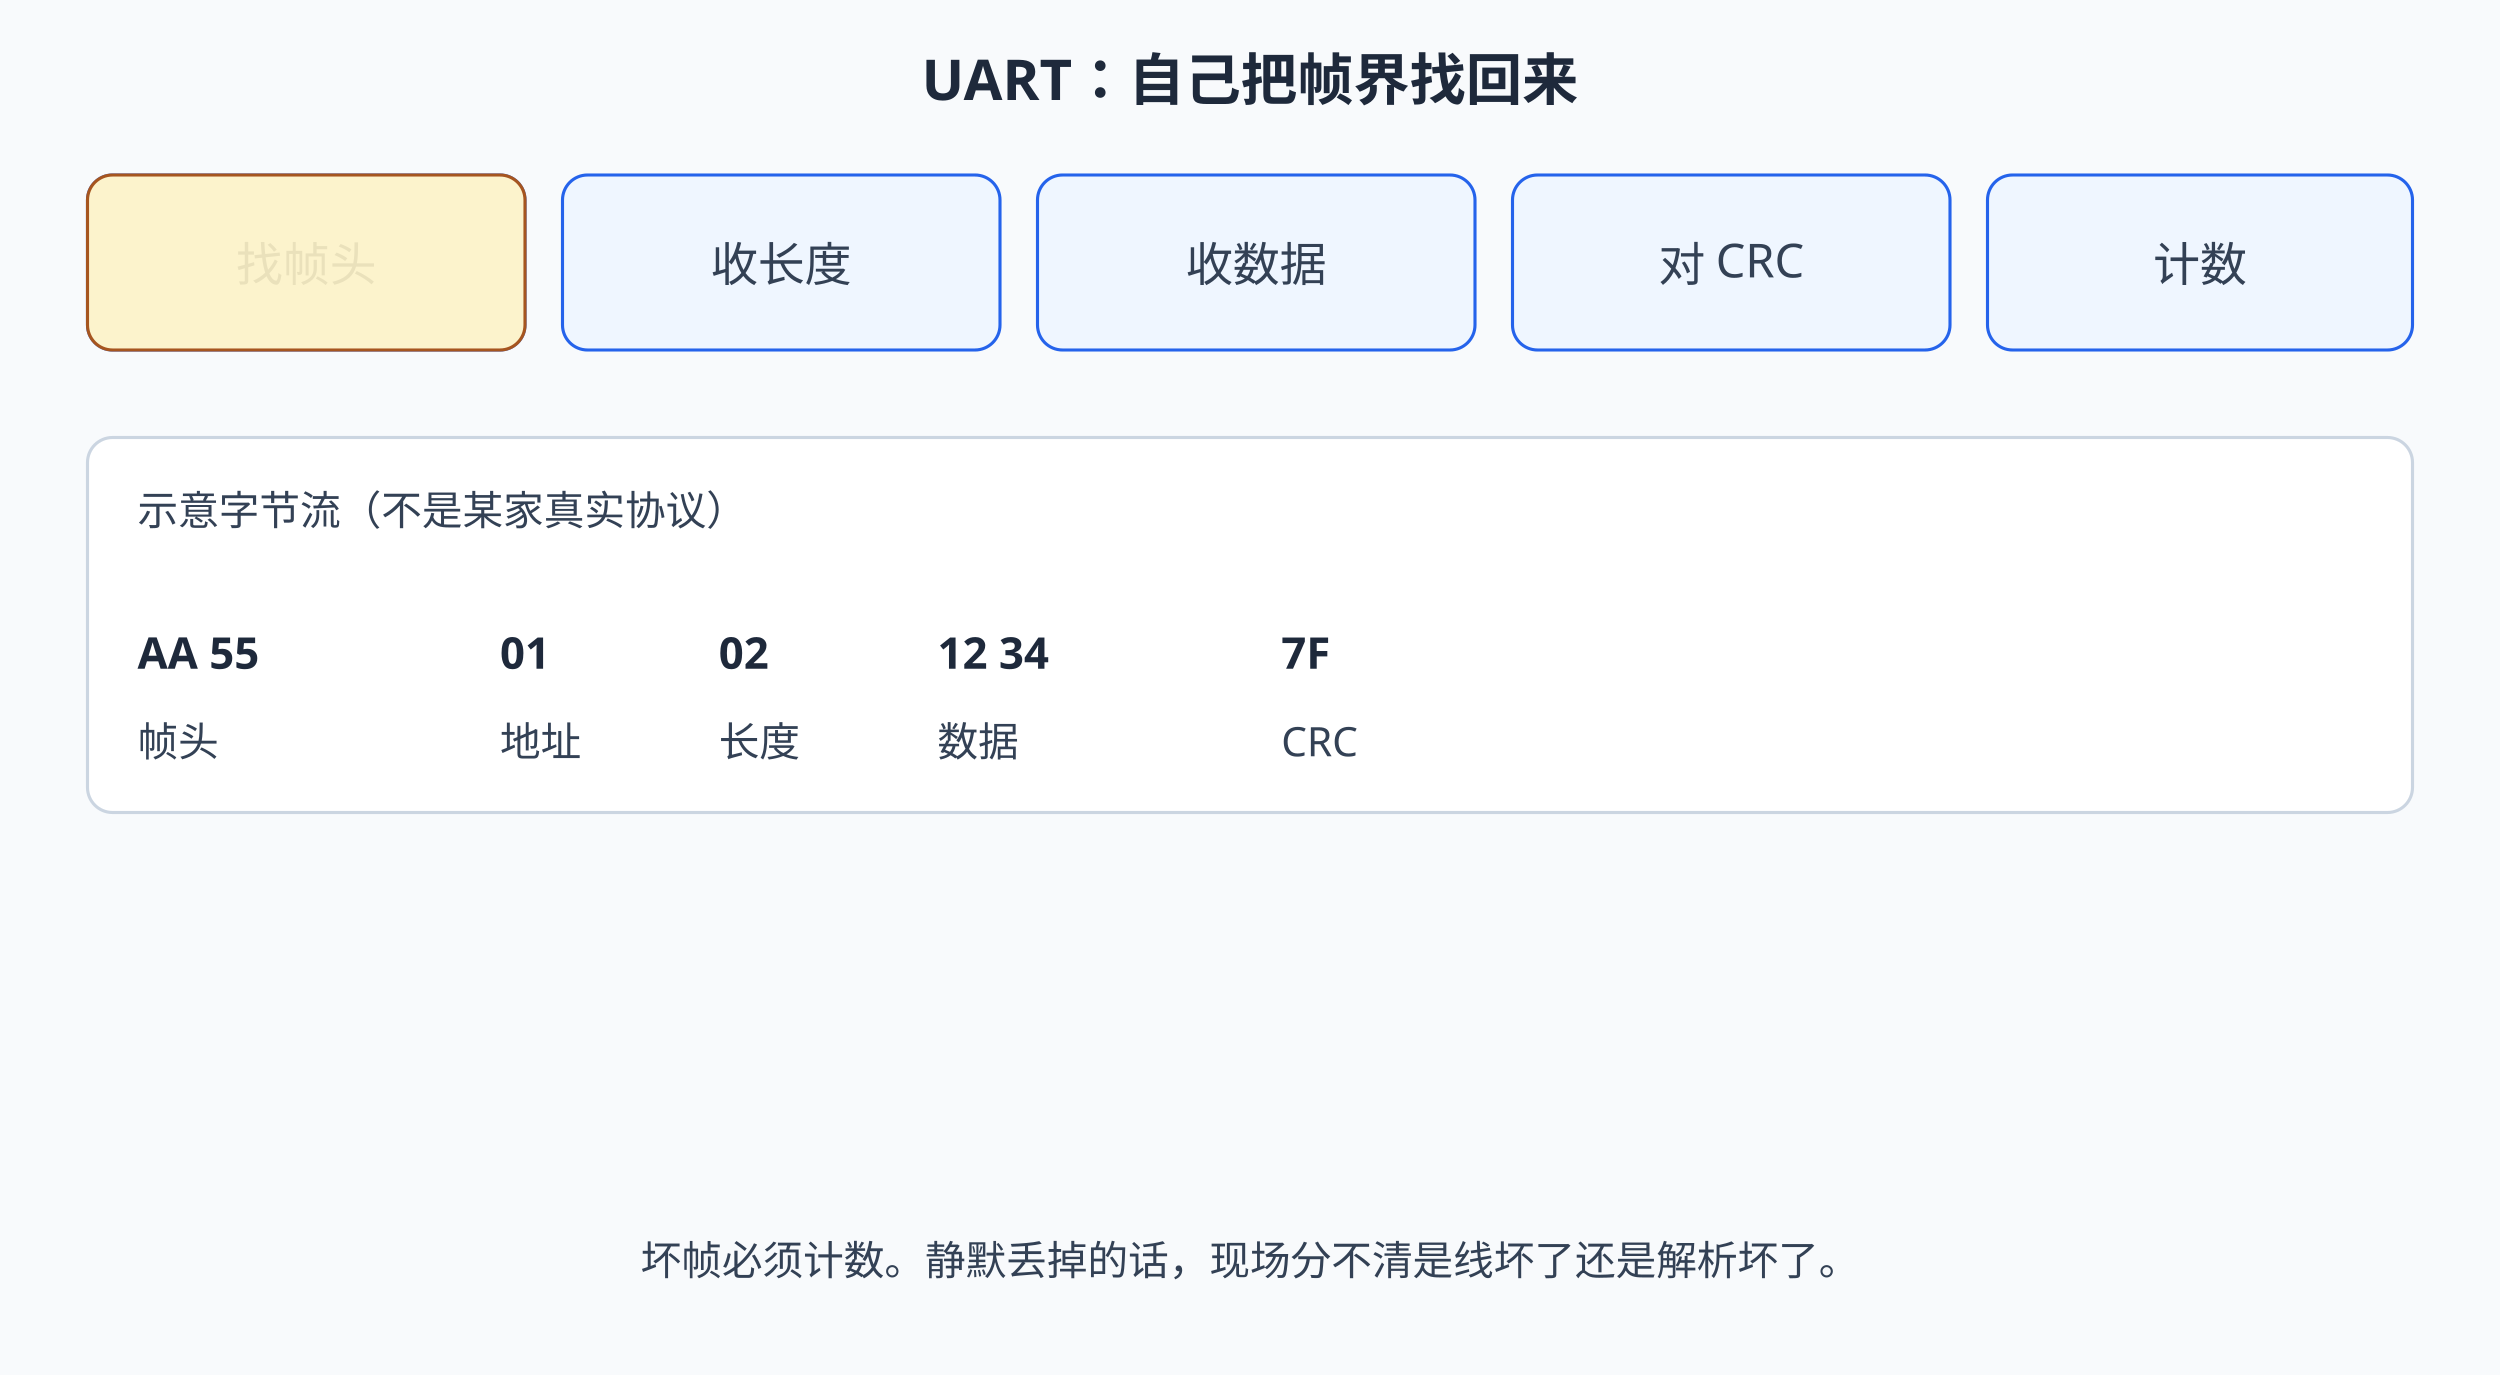
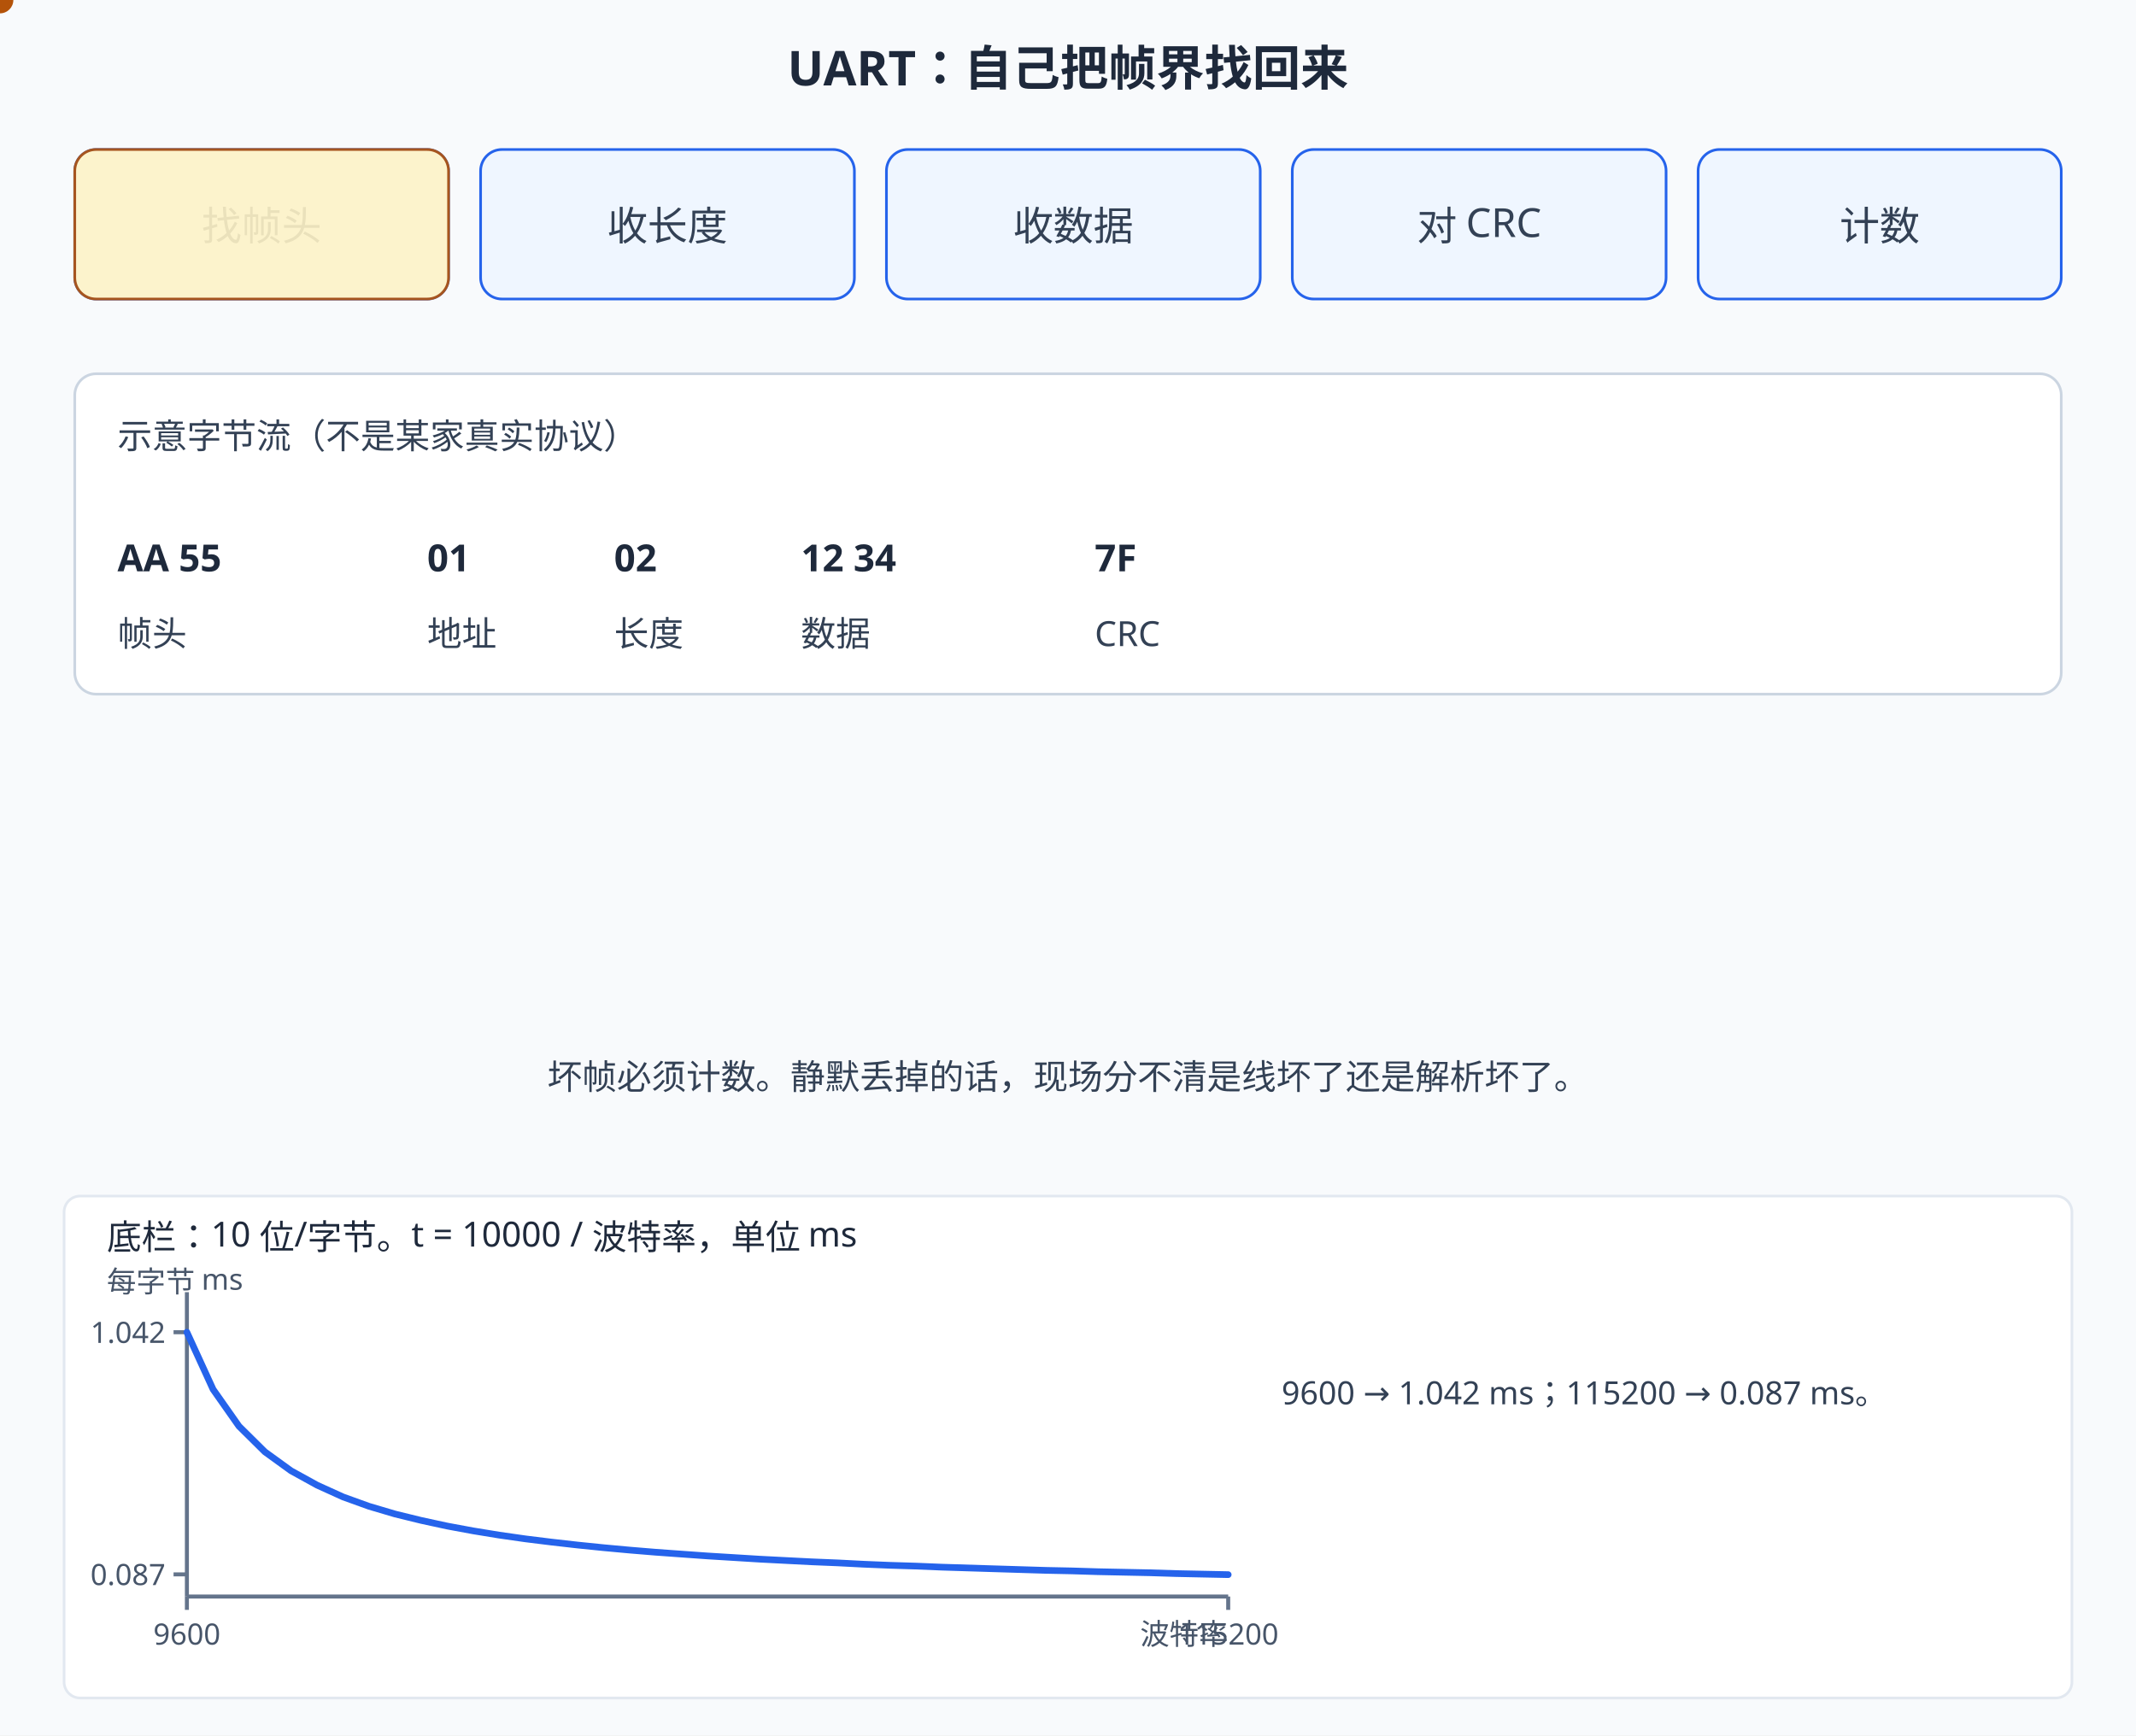
- <svg xmlns="http://www.w3.org/2000/svg" width="800" height="440" viewBox="0 0 800 440">
+ <svg xmlns="http://www.w3.org/2000/svg" width="800" height="650" viewBox="0 0 800 650">
  <style>
    text { font-family: "Segoe UI", "PingFang SC", "Microsoft YaHei", sans-serif; }
    .bg { fill: #f8fafc; }
    .panel { fill: #ffffff; stroke: #cbd5e1; }
    .title { fill: #1e293b; font-size: 18px; font-weight: bold; }
    .txt { fill: #334155; font-size: 15px; }
    .small { fill: #334155; font-size: 13px; }
    .box { fill: #eff6ff; stroke: #2563eb; }
    .hot { fill: #fef3c7; stroke: #b45309; }
    .byte { fill: #1e293b; font-size: 14px; font-weight: bold; }
    .bad { fill: #991b1b; font-size: 15px; font-weight: bold; }
    .ok { fill: #065f46; font-size: 15px; font-weight: bold; }
    @media (prefers-color-scheme: dark) {
      .bg { fill: #0f172a; }
      .panel { fill: #1e293b; stroke: #475569; }
      .title { fill: #f1f5f9; }
      .txt { fill: #e2e8f0; }
      .small { fill: #e2e8f0; }
      .box { fill: #172554; stroke: #60a5fa; }
      .hot { fill: #451a03; stroke: #fbbf24; }
      .byte { fill: #f8fafc; }
      .bad { fill: #fca5a5; }
      .ok { fill: #6ee7b7; }
    }
  </style>
-   <rect class="bg" width="800" height="440" />
+   <rect class="bg" width="800" height="650" />
  <text class="title" x="400" y="32" text-anchor="middle">UART：自己把帧界找回来</text>
  <rect class="box" x="28" y="56" width="140" height="56" rx="8" />
  <rect class="box" x="180" y="56" width="140" height="56" rx="8" />
  <rect class="box" x="332" y="56" width="140" height="56" rx="8" />
  <rect class="box" x="484" y="56" width="140" height="56" rx="8" />
  <rect class="box" x="636" y="56" width="136" height="56" rx="8" />
  <text class="txt" x="98" y="90" text-anchor="middle">找帧头</text>
  <text class="txt" x="250" y="90" text-anchor="middle">收长度</text>
  <text class="txt" x="402" y="90" text-anchor="middle">收数据</text>
  <text class="txt" x="554" y="90" text-anchor="middle">对 CRC</text>
  <text class="txt" x="704" y="90" text-anchor="middle">计数</text>
  <rect class="hot" x="28" y="56" width="140" height="56" rx="8" opacity="0.9">
    <animate attributeName="x" values="28;180;332;484;636;28" keyTimes="0;0.2;0.4;0.6;0.8;1" dur="8s" repeatCount="indefinite" calcMode="discrete" />
    <animate attributeName="width" values="140;140;140;140;136;140" keyTimes="0;0.2;0.4;0.6;0.8;1" dur="8s" repeatCount="indefinite" calcMode="discrete" />
  </rect>
  <rect class="panel" x="28" y="140" width="744" height="120" rx="8" />
  <text class="small" x="44" y="168">示意字节流（不是某家真实协议）</text>
  <text class="byte" x="44" y="214">AA 55</text>
  <text class="byte" x="160" y="214">01</text>
  <text class="byte" x="230" y="214">02</text>
  <text class="byte" x="300" y="214">12 34</text>
  <text class="byte" x="410" y="214">7F</text>
  <text class="small" x="44" y="242">帧头</text>
  <text class="small" x="160" y="242">地址</text>
  <text class="small" x="230" y="242">长度</text>
  <text class="small" x="300" y="242">数据</text>
  <text class="small" x="410" y="242">CRC</text>
  <text class="ok" x="44" y="310" opacity="0">CRC 对上：交上一层
    <animate attributeName="opacity" values="0;0;1;1;0;0" keyTimes="0;0.55;0.62;0.78;0.82;1" dur="8s" repeatCount="indefinite" />
  </text>
  <text class="bad" x="44" y="348" opacity="0">CRC 失败：坏帧 +1，从下一字节重新找帧头
    <animate attributeName="opacity" values="0;0;1;1" keyTimes="0;0.8;0.88;1" dur="8s" repeatCount="indefinite" />
  </text>
  <text class="small" x="400" y="408" text-anchor="middle">坏帧必须计数。静默丢掉的话，现场分不清是线坏了还是解析坏了。</text>
+   <style>
+ .dpanel { fill: #ffffff; stroke: #e2e8f0; }
+ .dtitle { fill: #1e293b; font-size: 13px; }
+ .dsmall { fill: #475569; font-size: 11px; }
+ .dnote { fill: #334155; font-size: 12px; }
+ .daxis { stroke: #64748b; stroke-width: 1.5; fill: none; }
+ .dblue { stroke: #2563eb; stroke-width: 2.5; fill: none; }
+ .dred { stroke: #dc2626; stroke-width: 2.5; fill: none; }
+ .dgreen { stroke: #059669; stroke-width: 2.5; fill: none; }
+ .ddot { fill: #b45309; }
+ @media (prefers-color-scheme: dark) {
+   .dpanel { fill: #1e293b; stroke: #475569; }
+   .dtitle { fill: #f1f5f9; }
+   .dsmall { fill: #cbd5e1; }
+   .dnote { fill: #e2e8f0; }
+   .daxis { stroke: #94a3b8; }
+   .dblue { stroke: #60a5fa; }
+   .dred { stroke: #f87171; }
+   .dgreen { stroke: #34d399; }
+   .ddot { fill: #fbbf24; }
+ }
+ </style>
+   <rect class="dpanel" x="24" y="448.0" width="752" height="188" rx="6" />
+   <text class="dtitle" x="40" y="468.0">底栏：10 位/字节。t = 10000 / 波特率，单位 ms</text>
+   <text class="dsmall" x="40" y="484.0">每字节 ms</text>
+   <line class="daxis" x1="70.0" y1="484.0" x2="70.0" y2="598.0" />
+   <line class="daxis" x1="70.0" y1="598.0" x2="460.0" y2="598.0" />
+   <line class="daxis" x1="70.0" y1="598.0" x2="70.0" y2="603.0" />
+   <text class="dsmall" x="70.0" y="616.0" text-anchor="middle">9600</text>
+   <line class="daxis" x1="460.0" y1="598.0" x2="460.0" y2="603.0" />
+   <text class="dsmall" x="460.0" y="616.0" text-anchor="middle">115200</text>
+   <line class="daxis" x1="65.0" y1="589.7" x2="70.0" y2="589.7" />
+   <text class="dsmall" x="62.0" y="593.7" text-anchor="end">0.087</text>
+   <line class="daxis" x1="65.0" y1="499.0" x2="70.0" y2="499.0" />
+   <text class="dsmall" x="62.0" y="503.0" text-anchor="end">1.042</text>
+   <polyline class="dblue" points="70.0,499.0 79.8,520.4 89.5,534.2 99.2,543.8 109.0,550.9 118.8,556.3 128.5,560.7 138.2,564.2 148.0,567.1 157.8,569.5 167.5,571.6 177.2,573.4 187.0,575.0 196.8,576.4 206.5,577.6 216.2,578.7 226.0,579.7 235.8,580.6 245.5,581.4 255.2,582.1 265.0,582.8 274.8,583.4 284.5,584.0 294.2,584.5 304.0,585.0 313.8,585.4 323.5,585.9 333.2,586.3 343.0,586.6 352.8,587.0 362.5,587.3 372.2,587.6 382.0,587.9 391.8,588.2 401.5,588.4 411.2,588.7 421.0,588.9 430.8,589.1 440.5,589.4 450.2,589.6 460.0,589.8" stroke-linejoin="round" stroke-linecap="round" />
+   <circle class="ddot" r="5">
+     <animate attributeName="cx" values="70.0;118.8;167.5;216.2;265.0;313.8;362.5;411.2;460.0" keyTimes="0;0.125;0.25;0.375;0.5;0.625;0.75;0.875;1" dur="8s" repeatCount="indefinite" />
+     <animate attributeName="cy" values="499.0;556.3;571.6;578.7;582.8;585.4;587.3;588.7;589.8" keyTimes="0;0.125;0.25;0.375;0.5;0.625;0.75;0.875;1" dur="8s" repeatCount="indefinite" />
+   </circle>
+   <text class="dsmall" x="460.0" y="616.0" text-anchor="end">波特率</text>
+   <text class="dnote" x="480" y="526.0">9600 → 1.042 ms；115200 → 0.087 ms。</text>
</svg>
